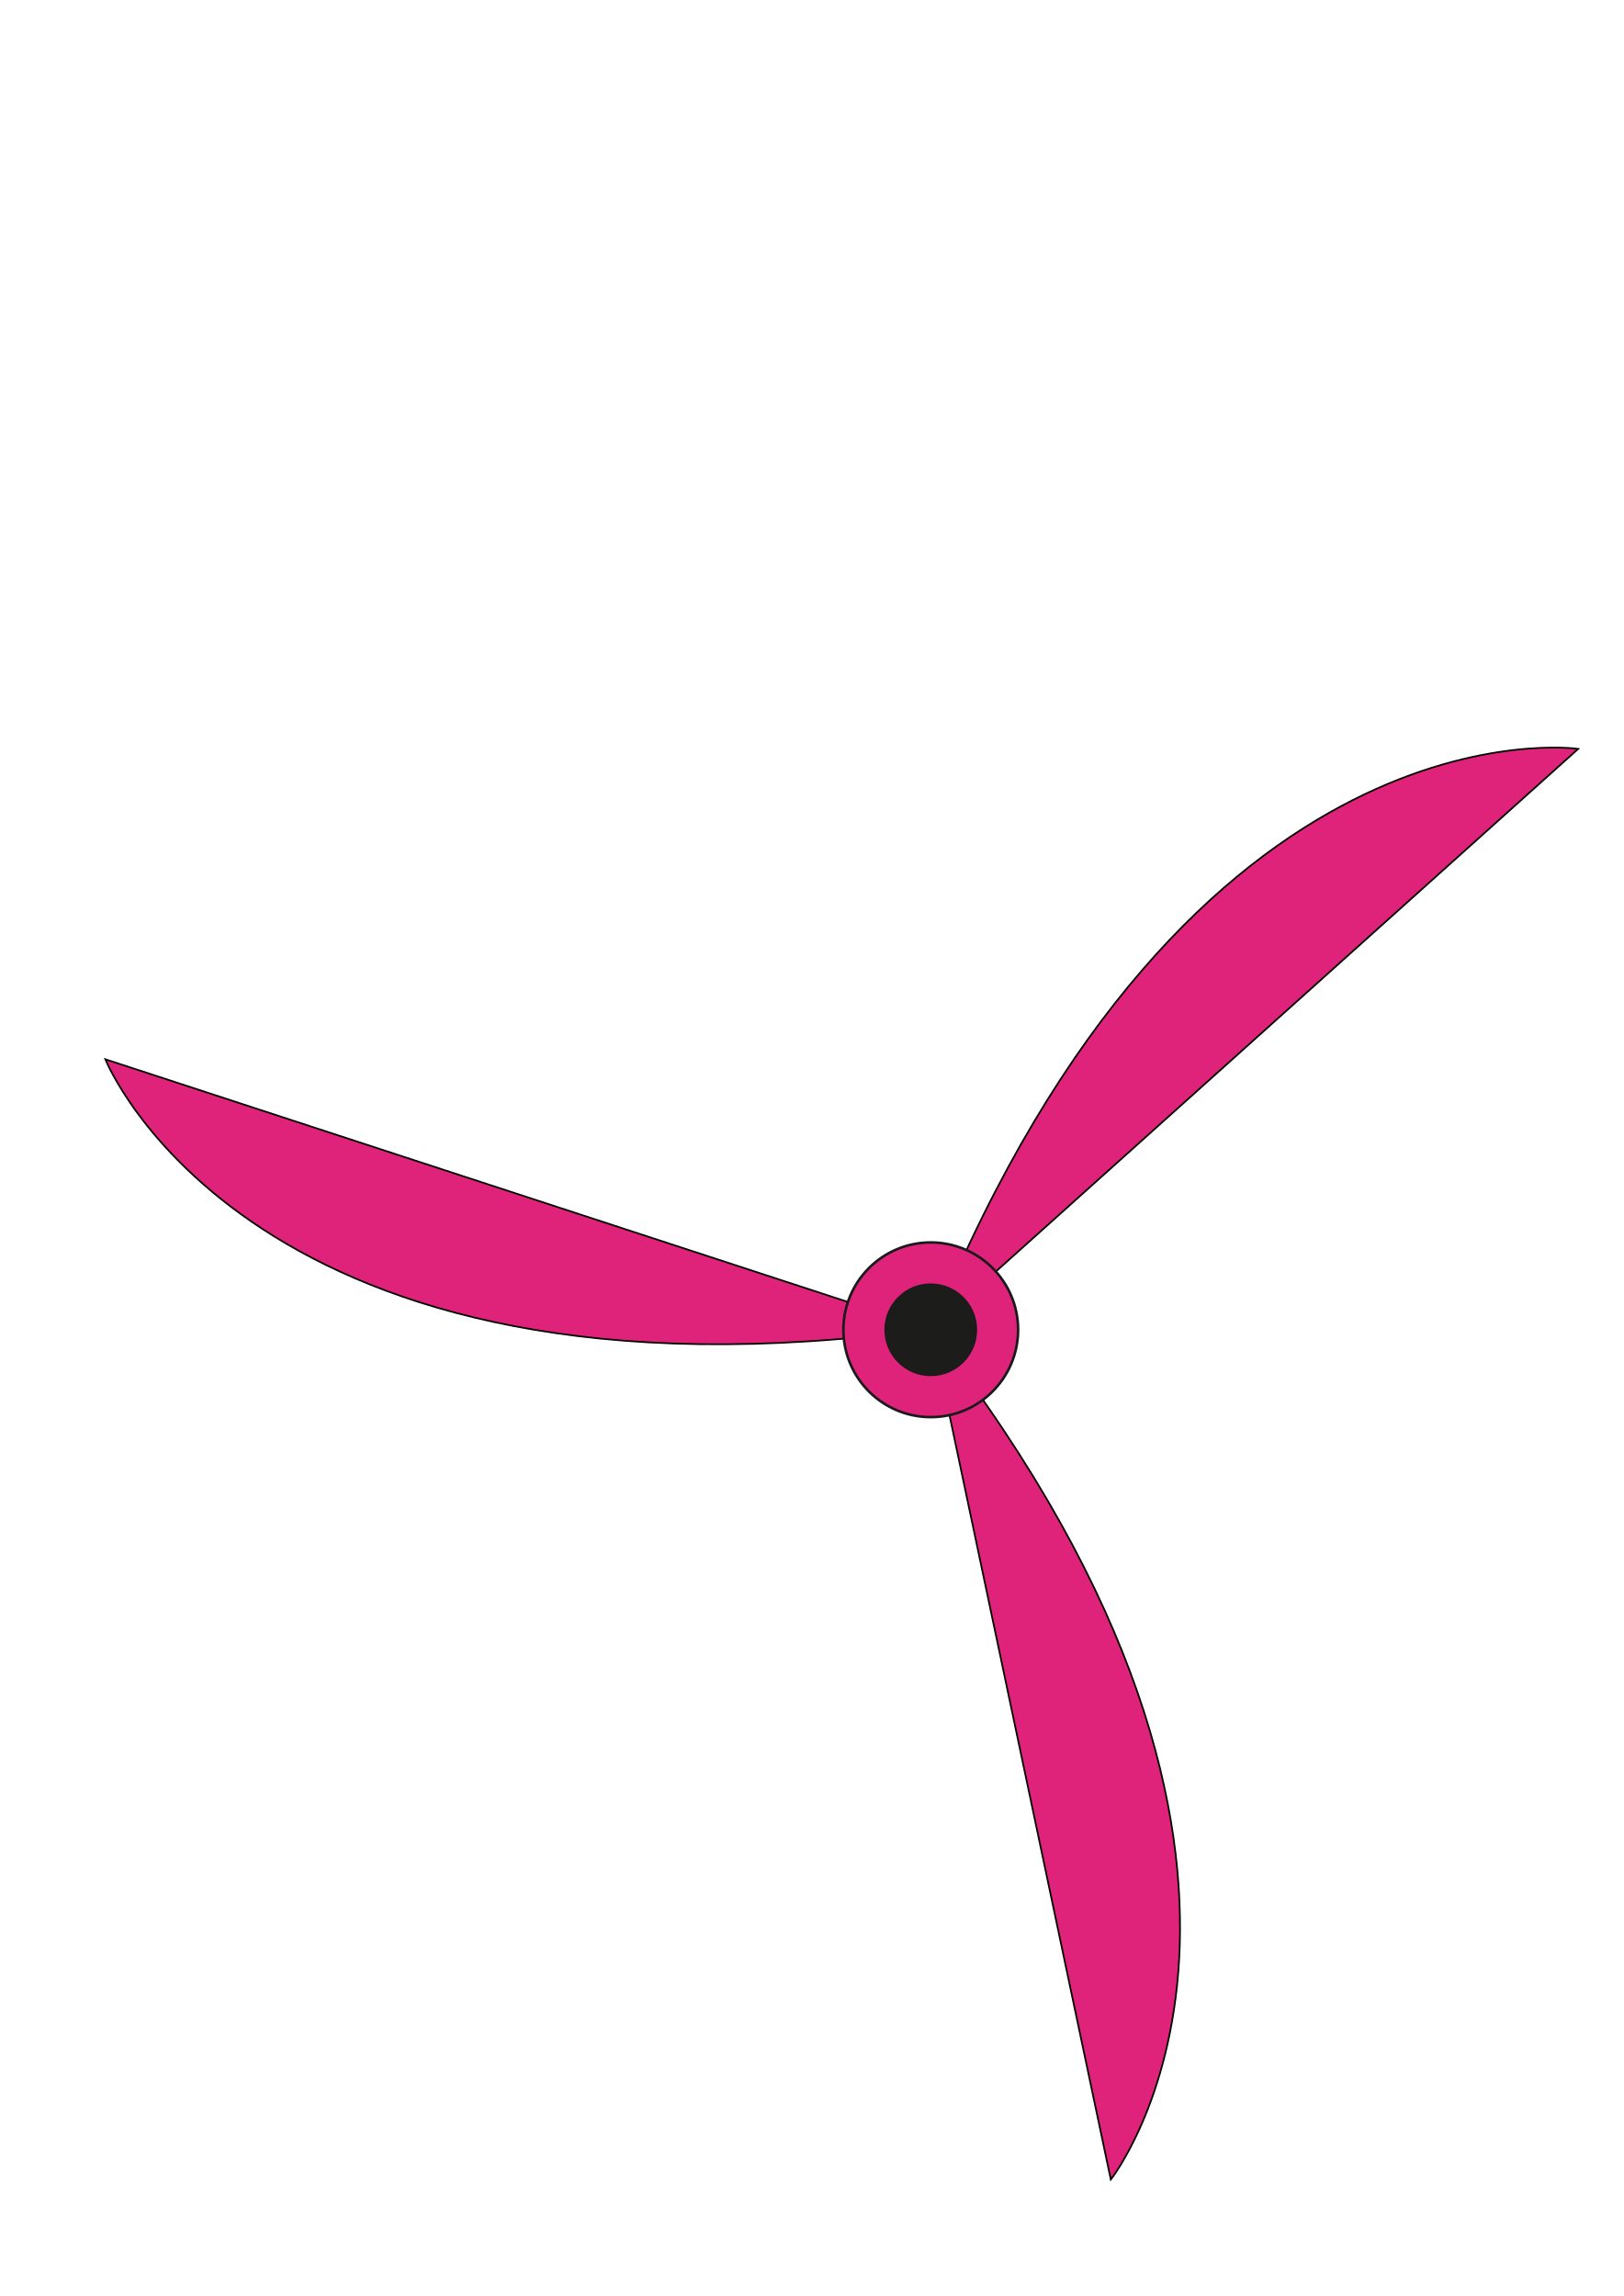
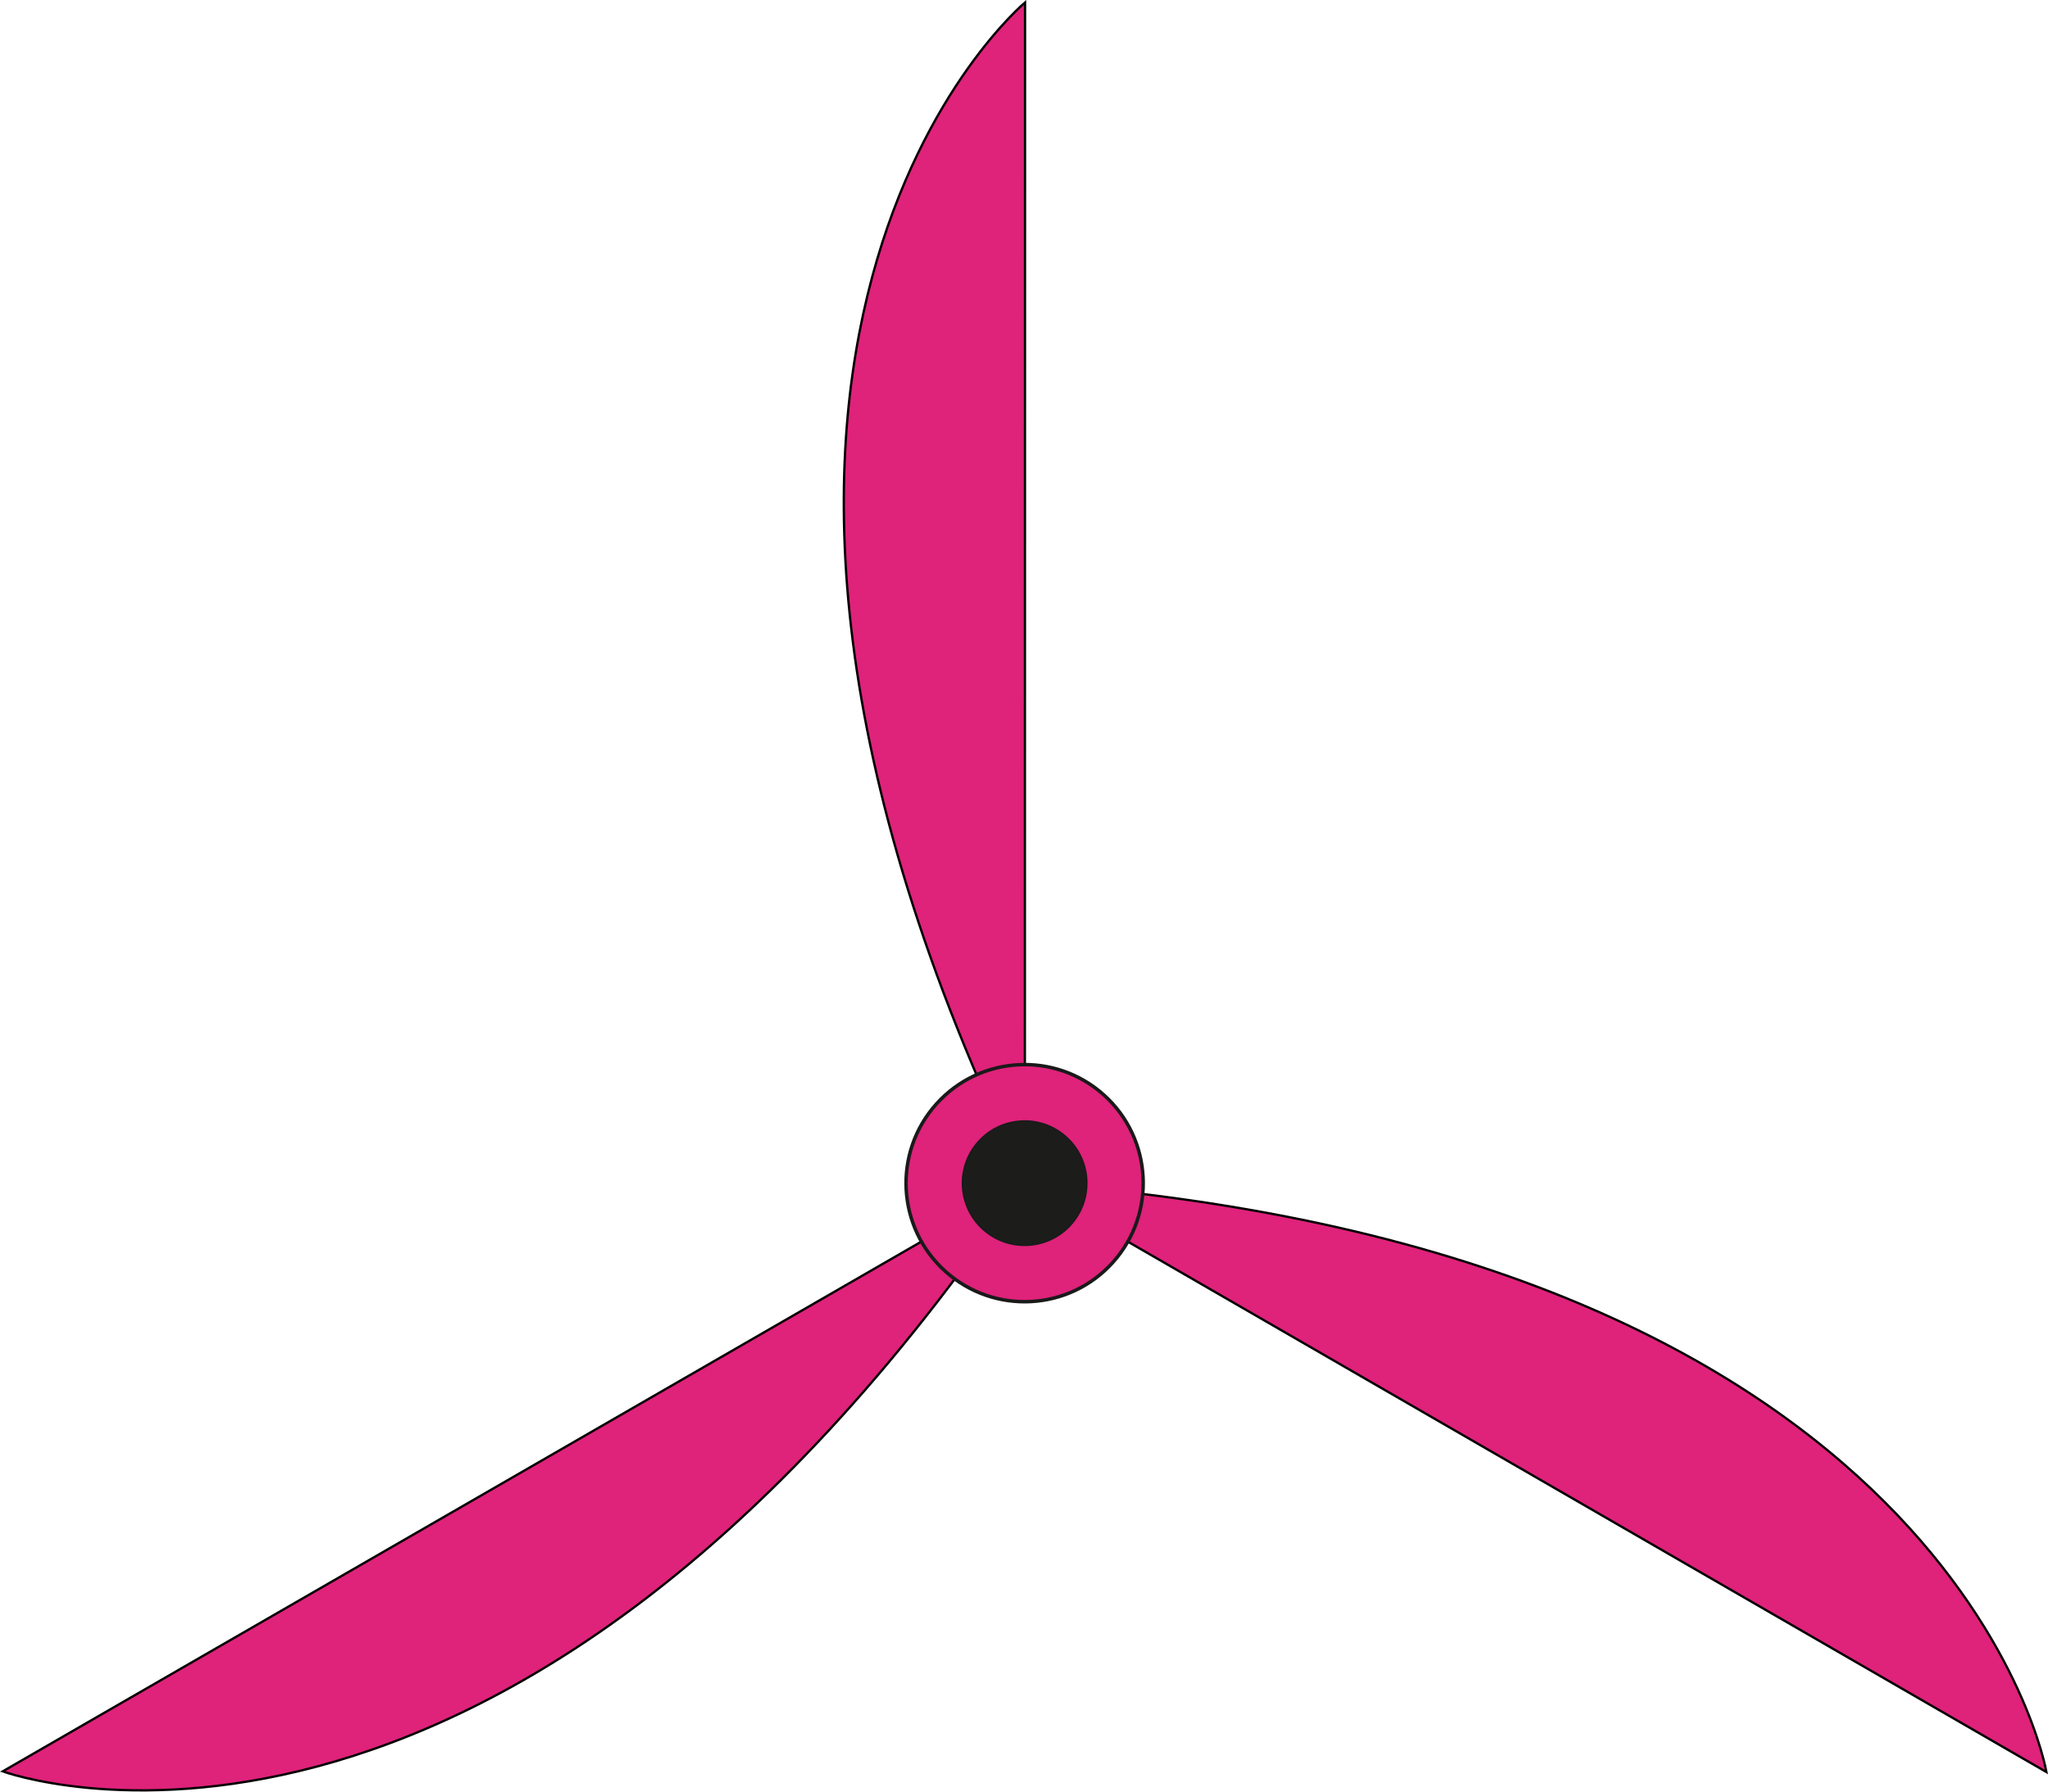
- <svg xmlns="http://www.w3.org/2000/svg" width="210mm" height="297mm" viewBox="0 0 210 297" version="1.1" id="svg5">
+ <svg xmlns="http://www.w3.org/2000/svg" width="195.12mm" height="170.722mm" viewBox="0 0 195.12 170.722" version="1.1" id="svg5">
  <defs id="defs2" />
-   <g id="layer1">
-     <path style="fill:#df227a;stroke:#000000;stroke-width:0.219px;stroke-linecap:butt;stroke-linejoin:miter;stroke-opacity:1;fill-opacity:1" d="M 120.567,171.872 C 154.096,89.588 204.122,96.869 204.122,96.869 Z" id="path113" />
-     <path style="fill:#df227a;stroke:#000000;stroke-width:0.219px;stroke-linecap:butt;stroke-linejoin:miter;stroke-opacity:1;fill-opacity:1" d="m 120.486,172.082 c 54.497,70.178 23.179,109.862 23.179,109.862 z" id="path113-6" />
-     <path style="fill:#df227a;stroke:#000000;stroke-width:0.219px;stroke-linecap:butt;stroke-linejoin:miter;stroke-opacity:1;fill-opacity:1" d="M 120.344,171.906 C 32.317,183.989 13.621,137.021 13.621,137.021 Z" id="path113-6-7" />
-     <circle style="fill:#df227a;fill-opacity:1;fill-rule:nonzero;stroke:#1a1a1a;stroke-width:0.331" id="path9542" cx="120.378" cy="172.014" r="11.299" />
-     <circle style="fill:#1c1d1b;fill-opacity:1;fill-rule:nonzero;stroke:#1a1a1a;stroke-width:0.173" id="path9542-9" cx="120.378" cy="172.014" r="5.909" />
+   <g id="layer1" transform="translate(-12.3026,-58.15773)">
+     <g id="g851" transform="rotate(-48.07783,113.91,183.1803)">
+       <path style="fill:#df227a;fill-opacity:1;stroke:#000000;stroke-width:0.219px;stroke-linecap:butt;stroke-linejoin:miter;stroke-opacity:1" d="M 120.567,171.872 C 154.096,89.588 204.122,96.869 204.122,96.869 Z" id="path113" />
+       <path style="fill:#df227a;fill-opacity:1;stroke:#000000;stroke-width:0.219px;stroke-linecap:butt;stroke-linejoin:miter;stroke-opacity:1" d="m 120.486,172.082 c 54.497,70.178 23.179,109.862 23.179,109.862 z" id="path113-6" />
+       <path style="fill:#df227a;fill-opacity:1;stroke:#000000;stroke-width:0.219px;stroke-linecap:butt;stroke-linejoin:miter;stroke-opacity:1" d="M 120.344,171.906 C 32.317,183.989 13.621,137.021 13.621,137.021 Z" id="path113-6-7" />
+       <circle style="fill:#df227a;fill-opacity:1;fill-rule:nonzero;stroke:#1a1a1a;stroke-width:0.331" id="path9542" cx="120.378" cy="172.014" r="11.299" />
+       <circle style="fill:#1c1d1b;fill-opacity:1;fill-rule:nonzero;stroke:#1a1a1a;stroke-width:0.173" id="path9542-9" cx="120.378" cy="172.014" r="5.909" />
+     </g>
  </g>
</svg>
